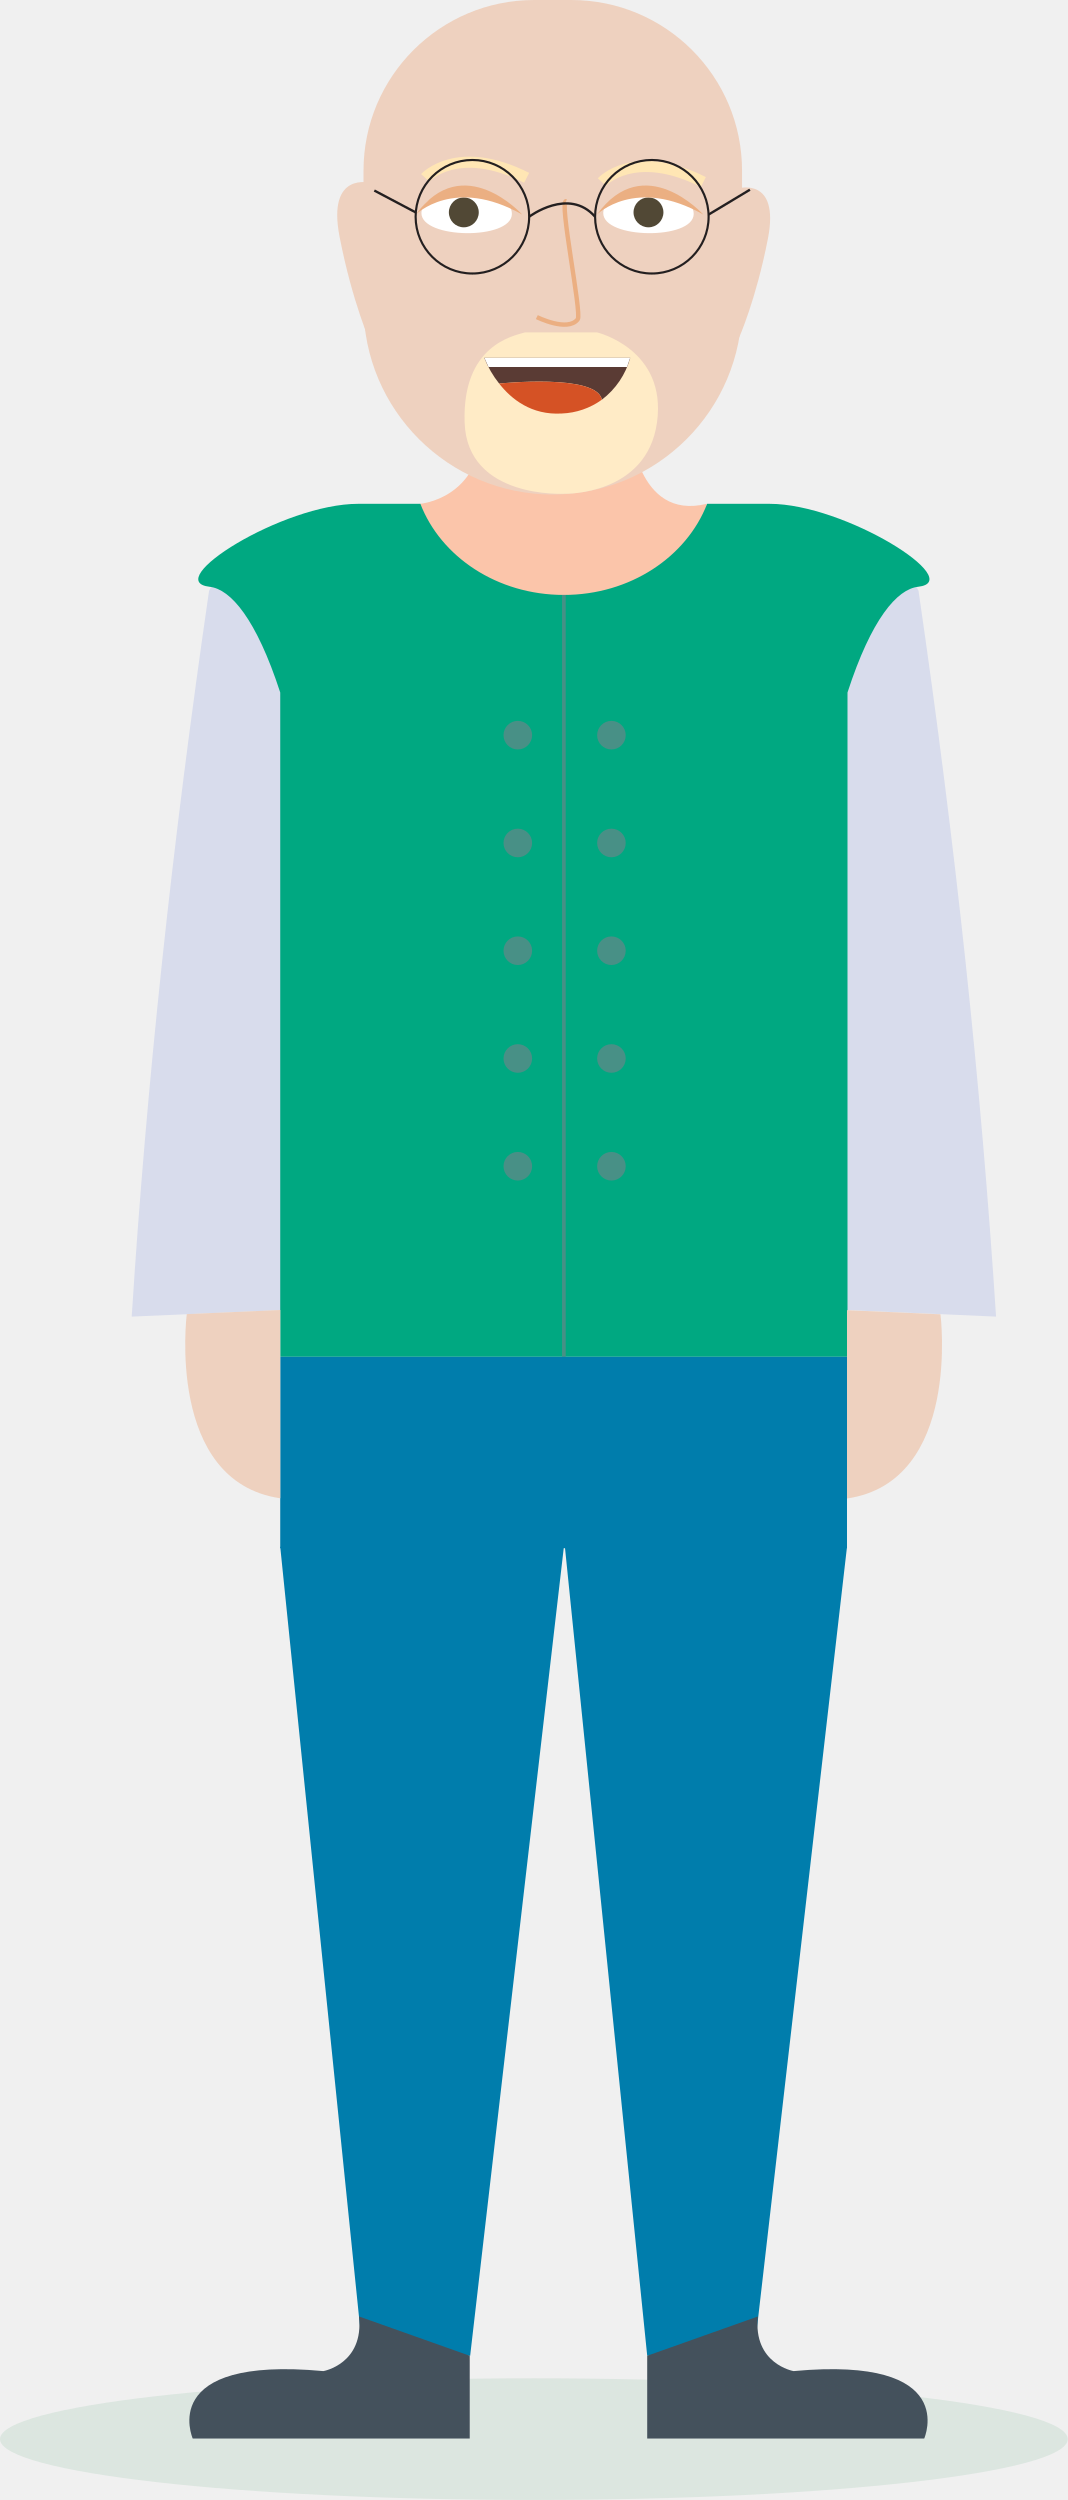
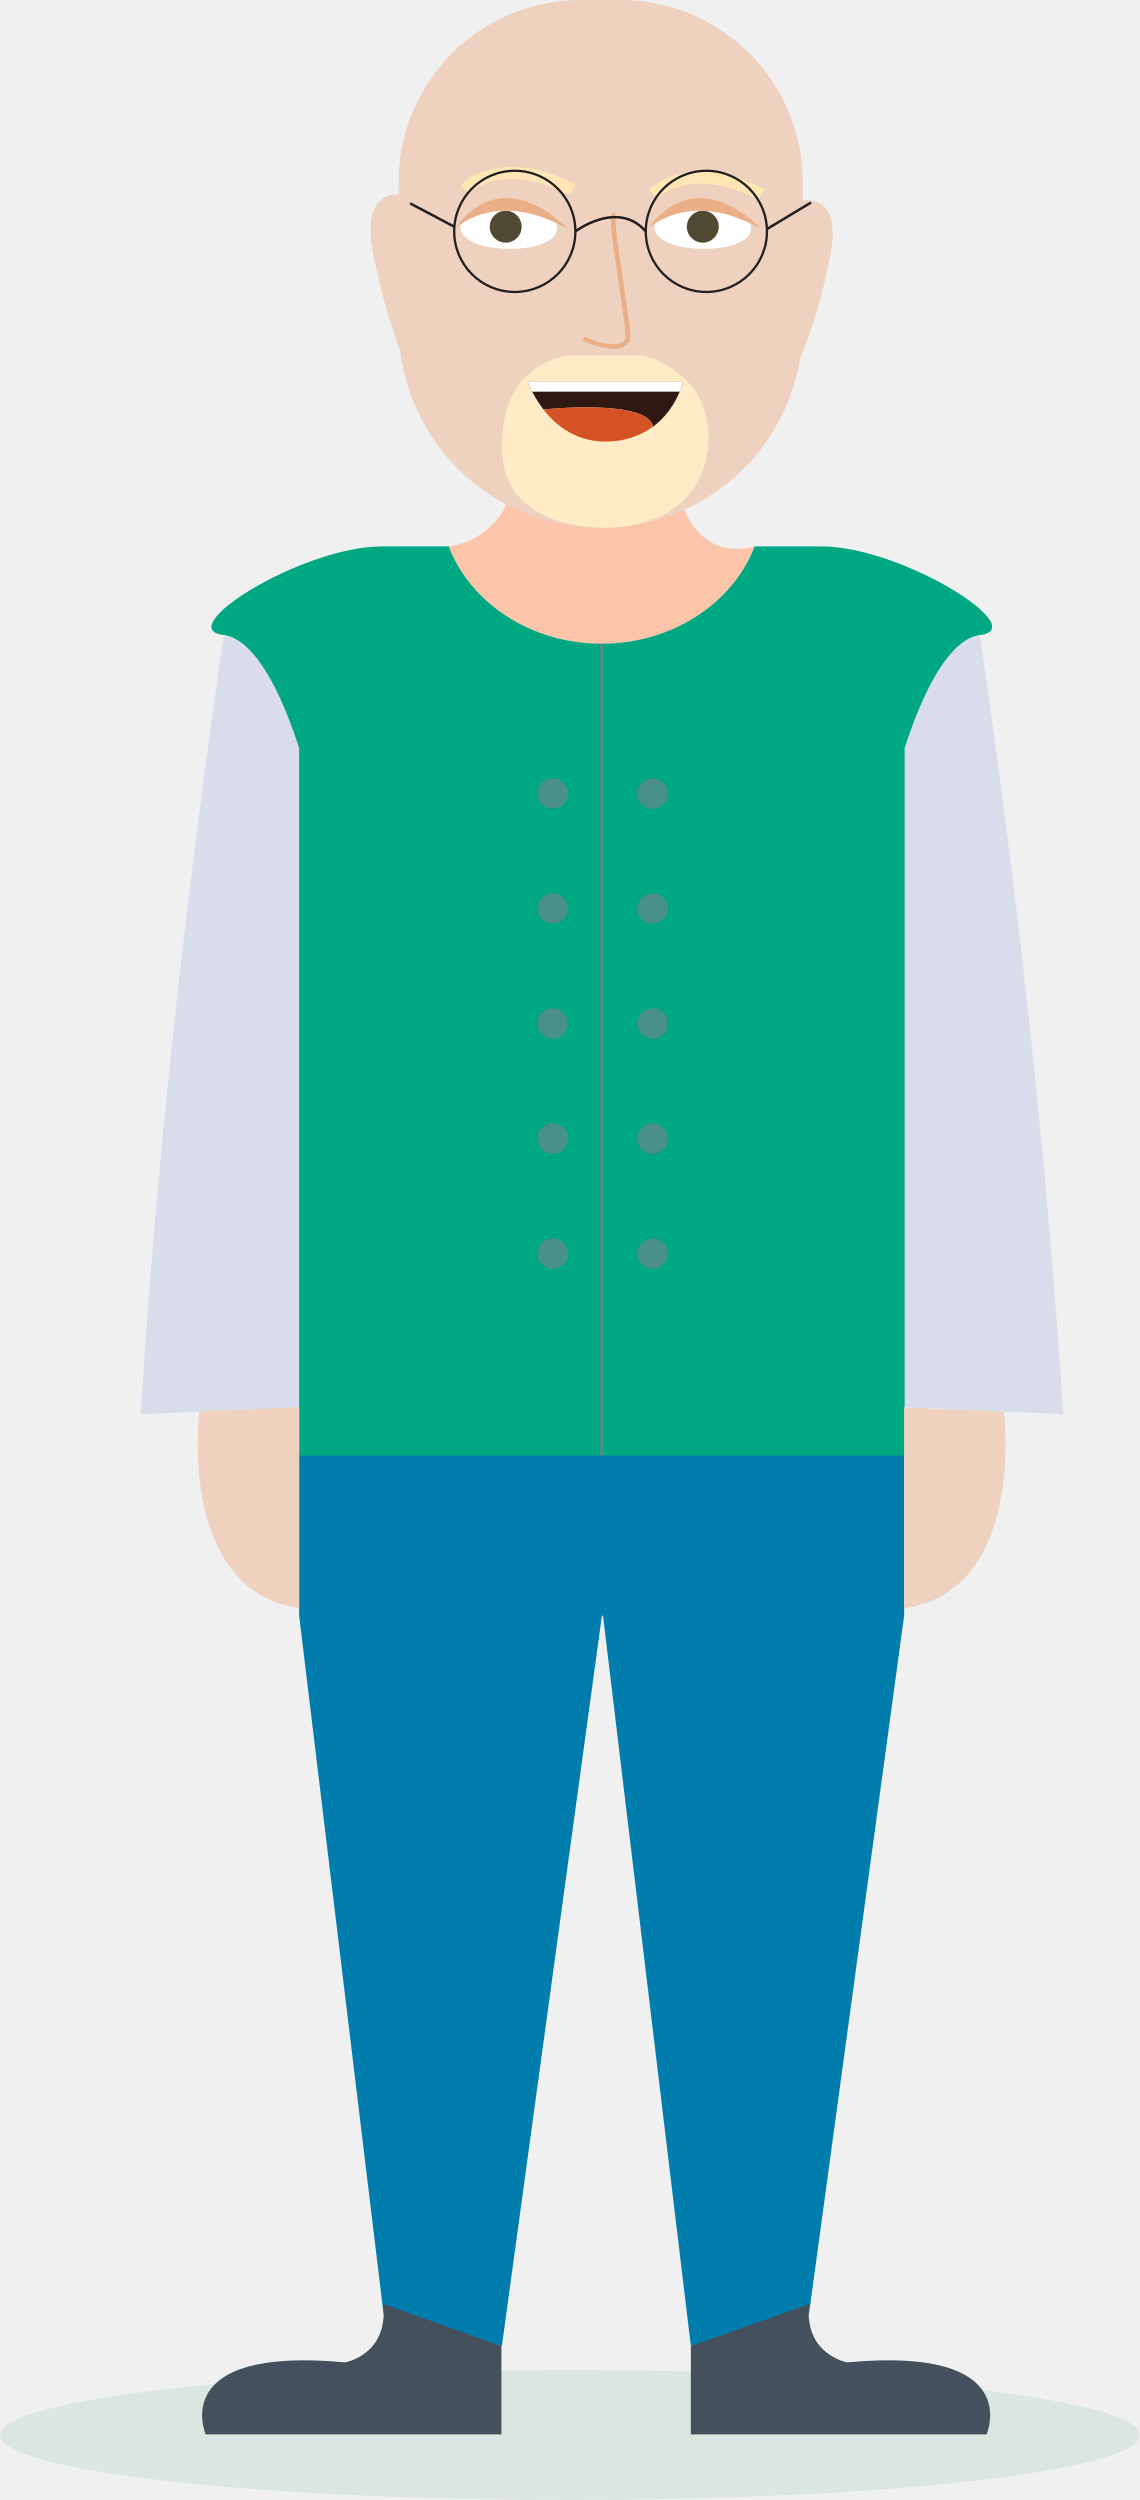
- <svg xmlns="http://www.w3.org/2000/svg" viewBox="0 0 277.84 650.53">
+ <svg xmlns="http://www.w3.org/2000/svg" viewBox="0 0 277.84 609.42">
  <defs>
-     <style>.cls-1{fill:#dce6e0;}.cls-2{fill:#fbc5aa;}.cls-3{fill:#d8dcec;}.cls-4,.cls-5{fill:#00a881;}.cls-5{stroke:#489086;stroke-width:0.95px;}.cls-13,.cls-14,.cls-15,.cls-16,.cls-5{stroke-miterlimit:10;}.cls-6{fill:#007dac;}.cls-13,.cls-14,.cls-7{fill:#eed1bf;}.cls-8{fill:#44515c;}.cls-9{fill:#489086;}.cls-10{fill:#fff;}.cls-11{fill:#514835;}.cls-12{fill:#ebaf82;}.cls-13{stroke:#ebaf82;stroke-width:1.15px;}.cls-14{stroke:#ffe6b4;stroke-width:2.89px;}.cls-15,.cls-16{fill:none;stroke:#231f20;}.cls-15{stroke-width:0.62px;}.cls-16{stroke-width:0.56px;}.cls-17{fill:#ffebc6;}.cls-18{fill:#5a3b34;}.cls-19{fill:#d55225;}</style>
+     <style>.cls-1{fill:#fcc5aa;}.cls-2{fill:#dce6e0;}.cls-3{fill:#d9dceb;}.cls-4{fill:#00a881;}.cls-17,.cls-18,.cls-5{fill:none;stroke-miterlimit:10;}.cls-5{stroke:#499086;stroke-width:0.95px;}.cls-6{fill:#017dad;}.cls-7{fill:#eed1bf;}.cls-8{fill:#44515d;}.cls-9{fill:#499086;}.cls-10{fill:#ffebc6;}.cls-11{fill:#fff;}.cls-12{fill:#524935;}.cls-13{fill:#ebaf88;}.cls-14{fill:#ffe6b4;}.cls-15{fill:#301812;}.cls-16{fill:#d55227;}.cls-17,.cls-18{stroke:#231f20;}.cls-17{stroke-width:0.62px;}.cls-18{stroke-width:0.56px;}</style>
  </defs>
  <g id="Layer_2" data-name="Layer 2">
-     <g id="Avatar">
-       <ellipse class="cls-1" cx="138.92" cy="634.69" rx="138.92" ry="15.83" />
-       <path class="cls-2" d="M109.27,131.1s15.63-1.17,16.35-20H164s1.58,24.55,19.88,20l-1.66,14.1-37.39,14.89-32.47-8.71-7.92-15.76Z" />
-       <path class="cls-3" d="M259.18,342.6l-48.77-2.13v-157s11.28-65,28.6-29.73Q253.41,252.5,259.18,342.6Z" />
-       <path class="cls-3" d="M34.27,342.6,83,340.47v-157s-11.28-65-28.6-29.73Q40,252.5,34.27,342.6Z" />
-       <path class="cls-4" d="M200.25,131.1H184c-5.33,13.79-20,23.71-37.3,23.71s-32-9.92-37.31-23.71H93.2c-19.65,0-51.49,20.13-38.64,21.59C60,153.3,66.68,161,72.92,180.2V353.06H220.53V180.2c6.24-19.25,12.94-26.9,18.36-27.51C251.74,151.23,219.9,131.1,200.25,131.1Z" />
-       <line class="cls-5" x1="146.73" y1="353.06" x2="146.73" y2="154.81" />
-       <rect class="cls-6" x="72.92" y="353.06" width="147.48" height="49.8" />
-       <polygon class="cls-6" points="146.73 402.5 122.34 612.99 94.45 612.99 72.92 402.5 146.73 402.5" />
-       <polygon class="cls-6" points="220.4 402.5 196.14 612.99 168.41 612.99 146.99 402.5 220.4 402.5" />
-       <path class="cls-7" d="M48.6,341.94s-5.53,43.56,24.32,47.93v-49Z" />
-       <path class="cls-7" d="M244.72,342s5.53,43.56-24.32,47.93v-49Z" />
-       <path class="cls-8" d="M168.41,613v21.54h72.08s9.51-21.59-34-17.55c0,0-10.59-1.88-9.28-14.22" />
-       <path class="cls-8" d="M122.23,613v21.54H50.15s-9.51-21.59,34-17.55c0,0,10.59-1.88,9.27-14.22" />
-       <circle class="cls-9" cx="159.1" cy="191.3" r="3.72" />
-       <circle class="cls-9" cx="134.74" cy="191.3" r="3.72" />
-       <circle class="cls-9" cx="159.1" cy="219.35" r="3.72" />
-       <circle class="cls-9" cx="134.74" cy="219.35" r="3.72" />
-       <circle class="cls-9" cx="159.1" cy="247.39" r="3.72" />
-       <circle class="cls-9" cx="134.74" cy="247.39" r="3.72" />
-       <circle class="cls-9" cx="159.1" cy="275.43" r="3.72" />
-       <circle class="cls-9" cx="134.74" cy="275.43" r="3.72" />
-       <circle class="cls-9" cx="159.1" cy="303.47" r="3.72" />
-       <circle class="cls-9" cx="134.74" cy="303.47" r="3.72" />
-       <path class="cls-7" d="M96.51,47.61s-11.5-3.22-8.15,14,8.15,27.87,8.15,27.87Z" />
-       <path class="cls-7" d="M139,0h9.66a44.43,44.43,0,0,1,44.43,44.43v35a49.26,49.26,0,0,1-49.26,49.26h0A49.26,49.26,0,0,1,94.59,79.41v-35A44.43,44.43,0,0,1,139,0Z" />
-       <path class="cls-10" d="M133.2,55.68c.09-7.57-23.45-7.86-23.54-.28C109.57,62.24,133.11,62.52,133.2,55.68Z" />
-       <path class="cls-10" d="M180.51,55.68c.09-7.57-23.45-7.86-23.54-.28C156.89,62.24,180.43,62.52,180.51,55.68Z" />
-       <circle class="cls-11" cx="120.69" cy="55.26" r="3.89" />
-       <circle class="cls-11" cx="168.74" cy="55.26" r="3.89" />
-       <path class="cls-12" d="M108.19,55.84s10-10.05,27.7,0C135.89,55.84,120.5,38.82,108.19,55.84Z" />
-       <path class="cls-12" d="M155.33,55.84s10-10.05,27.69,0C183,55.84,167.63,38.82,155.33,55.84Z" />
-       <path class="cls-13" d="M139.69,82.51s8,4,10.64.58c1.14-1.49-5-31.36-3-30.73" />
-       <path class="cls-14" d="M110.64,46.27s8.33-9.13,26.4,0" />
-       <path class="cls-14" d="M156.62,47.37s8.33-9.12,26.4,0" />
-       <path class="cls-7" d="M192.23,49s10.72-3,7.6,13.06-7.6,26-7.6,26Z" />
-       <path class="cls-15" d="M137.69,56.4s10.31-7.8,17.16,0" />
-       <line class="cls-15" x1="97.4" y1="49.58" x2="108.15" y2="55.26" />
-       <line class="cls-15" x1="195.14" y1="49.36" x2="184.39" y2="55.83" />
-       <circle class="cls-16" cx="122.92" cy="56.4" r="14.77" />
-       <circle class="cls-16" cx="169.62" cy="56.4" r="14.77" />
-       <path id="Brki2" class="cls-17" d="M155.39,86.5s18.2,4.36,15.57,23.41-24,18.57-24,18.57-25.42,1.47-26.06-18.57,12.58-22.49,15.67-23.41Z" />
-       <path class="cls-18" d="M164,93.1A20.56,20.56,0,0,1,156.62,104c-1.38-6.86-26.65-4.2-26.73-4.19A26.46,26.46,0,0,1,126,93.1Z" />
-       <path class="cls-19" d="M156.62,104h0a19,19,0,0,1-10.44,3.6c-7.92.47-13.15-3.77-16.29-7.79C130,99.81,155.24,97.15,156.62,104Z" />
-       <polygon class="cls-18" points="129.89 99.82 129.89 99.82 129.89 99.82 129.89 99.82" />
-       <polygon class="cls-10" points="126.03 93.1 127.11 95.49 163.16 95.49 163.97 93.1 126.03 93.1" />
+     <g id="Layer_1-2" data-name="Layer 1">
+       <path id="Vrat" class="cls-1" d="M184,133.2l-.21.53c-5.49,13.54-20,23.2-37.1,23.2-17.29,0-32-9.91-37.3-23.71h-.15a18.31,18.31,0,0,0,12.53-7.4,18,18,0,0,0,2-3.72,25.58,25.58,0,0,0,1.79-8.83H164a36.91,36.91,0,0,0,1.89,8.82c1.18,3.37,3.09,6.95,6.14,9.24C174.87,133.49,178.86,134.5,184,133.2Z" />
+       <ellipse class="cls-2" cx="138.92" cy="593.59" rx="138.92" ry="15.83" />
+       <path class="cls-3" d="M259.18,344.73l-48.77-2.13v-157s11.28-65,28.6-29.73Q253.41,254.61,259.18,344.73Z" />
+       <path class="cls-3" d="M34.27,344.73,83,342.6v-157s-11.28-65-28.6-29.73Q40,254.61,34.27,344.73Z" />
+       <path id="Pulover" class="cls-4" d="M238.89,154.79l-.41.06c-5.35.94-11.87,8.69-17.95,27.46V355.16H72.92V182.31c-6.09-18.77-12.6-26.52-18-27.46l-.41-.06c-12.85-1.45,19-21.59,38.64-21.59h16.22c5.33,13.8,20,23.71,37.3,23.71,17.08,0,31.61-9.66,37.1-23.2.08-.17.14-.34.21-.51h16.22C219.9,133.2,251.74,153.34,238.89,154.79Z" />
+       <line id="Zadrga" class="cls-5" x1="146.73" y1="355.18" x2="146.73" y2="156.93" />
+       <polygon id="Hlace" class="cls-6" points="220.4 354.81 220.4 393.85 197.23 563.87 168.41 571.88 146.99 393.85 146.73 393.85 122.34 571.88 122.23 571.88 93.48 563.89 72.92 393.85 72.92 354.81 220.4 354.81" />
+       <path id="Koza" class="cls-7" d="M48.6,344.06S43.07,387.62,72.92,392V343Z" />
+       <path id="Koza-2" data-name="Koza" class="cls-7" d="M244.72,344.12s5.53,43.56-24.32,47.94v-49Z" />
+       <path class="cls-8" d="M240.49,593.43H168.41V571.88l28.82-10.22s0,.05,0,.08c-1.25,12.27,9.29,14.13,9.29,14.13C250,571.83,240.49,593.43,240.49,593.43Z" />
+       <path class="cls-8" d="M122.23,571.88v21.55H50.15s-9.51-21.6,34-17.56c0,0,10.59-1.87,9.27-14.21l.08,0Z" />
+       <circle id="Gumb" class="cls-9" cx="159.1" cy="193.43" r="3.72" />
+       <circle id="Gumb-2" data-name="Gumb" class="cls-9" cx="134.74" cy="193.43" r="3.72" />
+       <circle id="Gumb-3" data-name="Gumb" class="cls-9" cx="159.1" cy="221.47" r="3.72" />
+       <circle id="Gumb-4" data-name="Gumb" class="cls-9" cx="134.74" cy="221.47" r="3.72" />
+       <circle id="Gumb-5" data-name="Gumb" class="cls-9" cx="159.1" cy="249.51" r="3.72" />
+       <circle id="Gumb-6" data-name="Gumb" class="cls-9" cx="134.74" cy="249.51" r="3.72" />
+       <circle id="Gumb-7" data-name="Gumb" class="cls-9" cx="159.1" cy="277.55" r="3.72" />
+       <circle id="Gumb-8" data-name="Gumb" class="cls-9" cx="134.74" cy="277.55" r="3.72" />
+       <circle id="Gumb-9" data-name="Gumb" class="cls-9" cx="159.1" cy="305.59" r="3.72" />
+       <circle id="Gumb-10" data-name="Gumb" class="cls-9" cx="134.74" cy="305.59" r="3.72" />
+       <path id="Koza-3" data-name="Koza" class="cls-7" d="M202.41,62.06A133.55,133.55,0,0,1,195,87.63a49.25,49.25,0,0,1-97.41-1.91A155.45,155.45,0,0,1,90.94,61.6c-2.46-12.67,3.11-14.27,6.23-14.23V44.43A44.43,44.43,0,0,1,141.6,0h9.66a44.43,44.43,0,0,1,44.43,44.43v4.42C198.18,48.55,205,48.86,202.41,62.06Z" />
+       <path id="Brki" class="cls-10" d="M156.9,86.65s18.19,4.35,15.56,23.4-24,18.57-24,18.57-25.42,1.47-26.06-18.57S135,87.56,138.11,86.65Z" />
+       <path class="cls-11" d="M135.77,55.68c.09-7.58-23.45-7.86-23.54-.29C112.15,62.23,135.69,62.52,135.77,55.68Z" />
+       <path class="cls-11" d="M183.09,55.68c.09-7.58-23.45-7.86-23.54-.29C159.46,62.23,183,62.52,183.09,55.68Z" />
+       <circle class="cls-12" cx="123.27" cy="55.26" r="3.89" />
+       <circle class="cls-12" cx="171.32" cy="55.26" r="3.89" />
+       <path id="Oci" class="cls-13" d="M110.77,55.84s10-10.05,27.69,0C138.46,55.84,123.08,38.82,110.77,55.84Z" />
+       <path id="Oci-2" data-name="Oci" class="cls-13" d="M157.9,55.84s10-10.05,27.7,0C185.6,55.84,170.21,38.82,157.9,55.84Z" />
+       <path class="cls-7" d="M149.92,52.35l-.4,1.56C149.5,52.84,149.62,52.26,149.92,52.35Z" />
+       <path id="Nos" class="cls-13" d="M149.45,85.06A19.53,19.53,0,0,1,142,83l.52-1c2.11,1.06,8,3.28,9.92.75.32-.84-.77-8-1.64-13.82-1.86-12.29-2.3-16.23-1.44-17a.75.75,0,0,1,.72-.15l-.35,1.11a.41.41,0,0,0,.44-.16c-.5,1,.81,9.68,1.77,16,1.61,10.7,2,13.92,1.42,14.69A4.65,4.65,0,0,1,149.45,85.06Z" />
+       <g id="Obrve">
+         <path class="cls-14" d="M139,47.55c-16.77-8.46-24.37-.65-24.69-.31l-2.12-2c.36-.41,9.27-9.82,28.11-.32Z" />
+       </g>
+       <g id="Obrve-2" data-name="Obrve">
+         <g id="Obrve-3" data-name="Obrve">
+           <path id="Obrve-4" data-name="Obrve" class="cls-14" d="M185,48.65c-16.9-8.52-24.61-.39-24.68-.31l-2.14-2c.37-.4,9.28-9.82,28.12-.31Z" />
+         </g>
+       </g>
+       <path class="cls-15" d="M166.55,93.1c-.09,0-1.53,6.58-7.35,10.9-1.38-6.86-26.65-4.19-26.74-4.18a31.51,31.51,0,0,1-3.85-6.72Z" />
+       <path class="cls-16" d="M159.2,104h0a19.09,19.09,0,0,1-10.44,3.61c-7.93.47-13.15-3.77-16.3-7.79C132.55,99.81,157.82,97.14,159.2,104Z" />
+       <polygon class="cls-15" points="132.46 99.82 132.46 99.82 132.46 99.82 132.46 99.82" />
+       <polygon class="cls-11" points="128.61 93.1 129.69 95.48 165.74 95.48 166.55 93.1 128.61 93.1" />
+       <g id="Ocala">
+         <path class="cls-17" d="M140.26,56.4s10.32-7.8,17.16,0" />
+         <line class="cls-17" x1="99.97" y1="49.58" x2="110.72" y2="55.26" />
+         <line class="cls-17" x1="197.71" y1="49.36" x2="186.96" y2="55.83" />
+         <circle class="cls-18" cx="125.49" cy="56.4" r="14.77" />
+         <circle class="cls-18" cx="172.19" cy="56.4" r="14.77" />
+       </g>
    </g>
  </g>
</svg>
